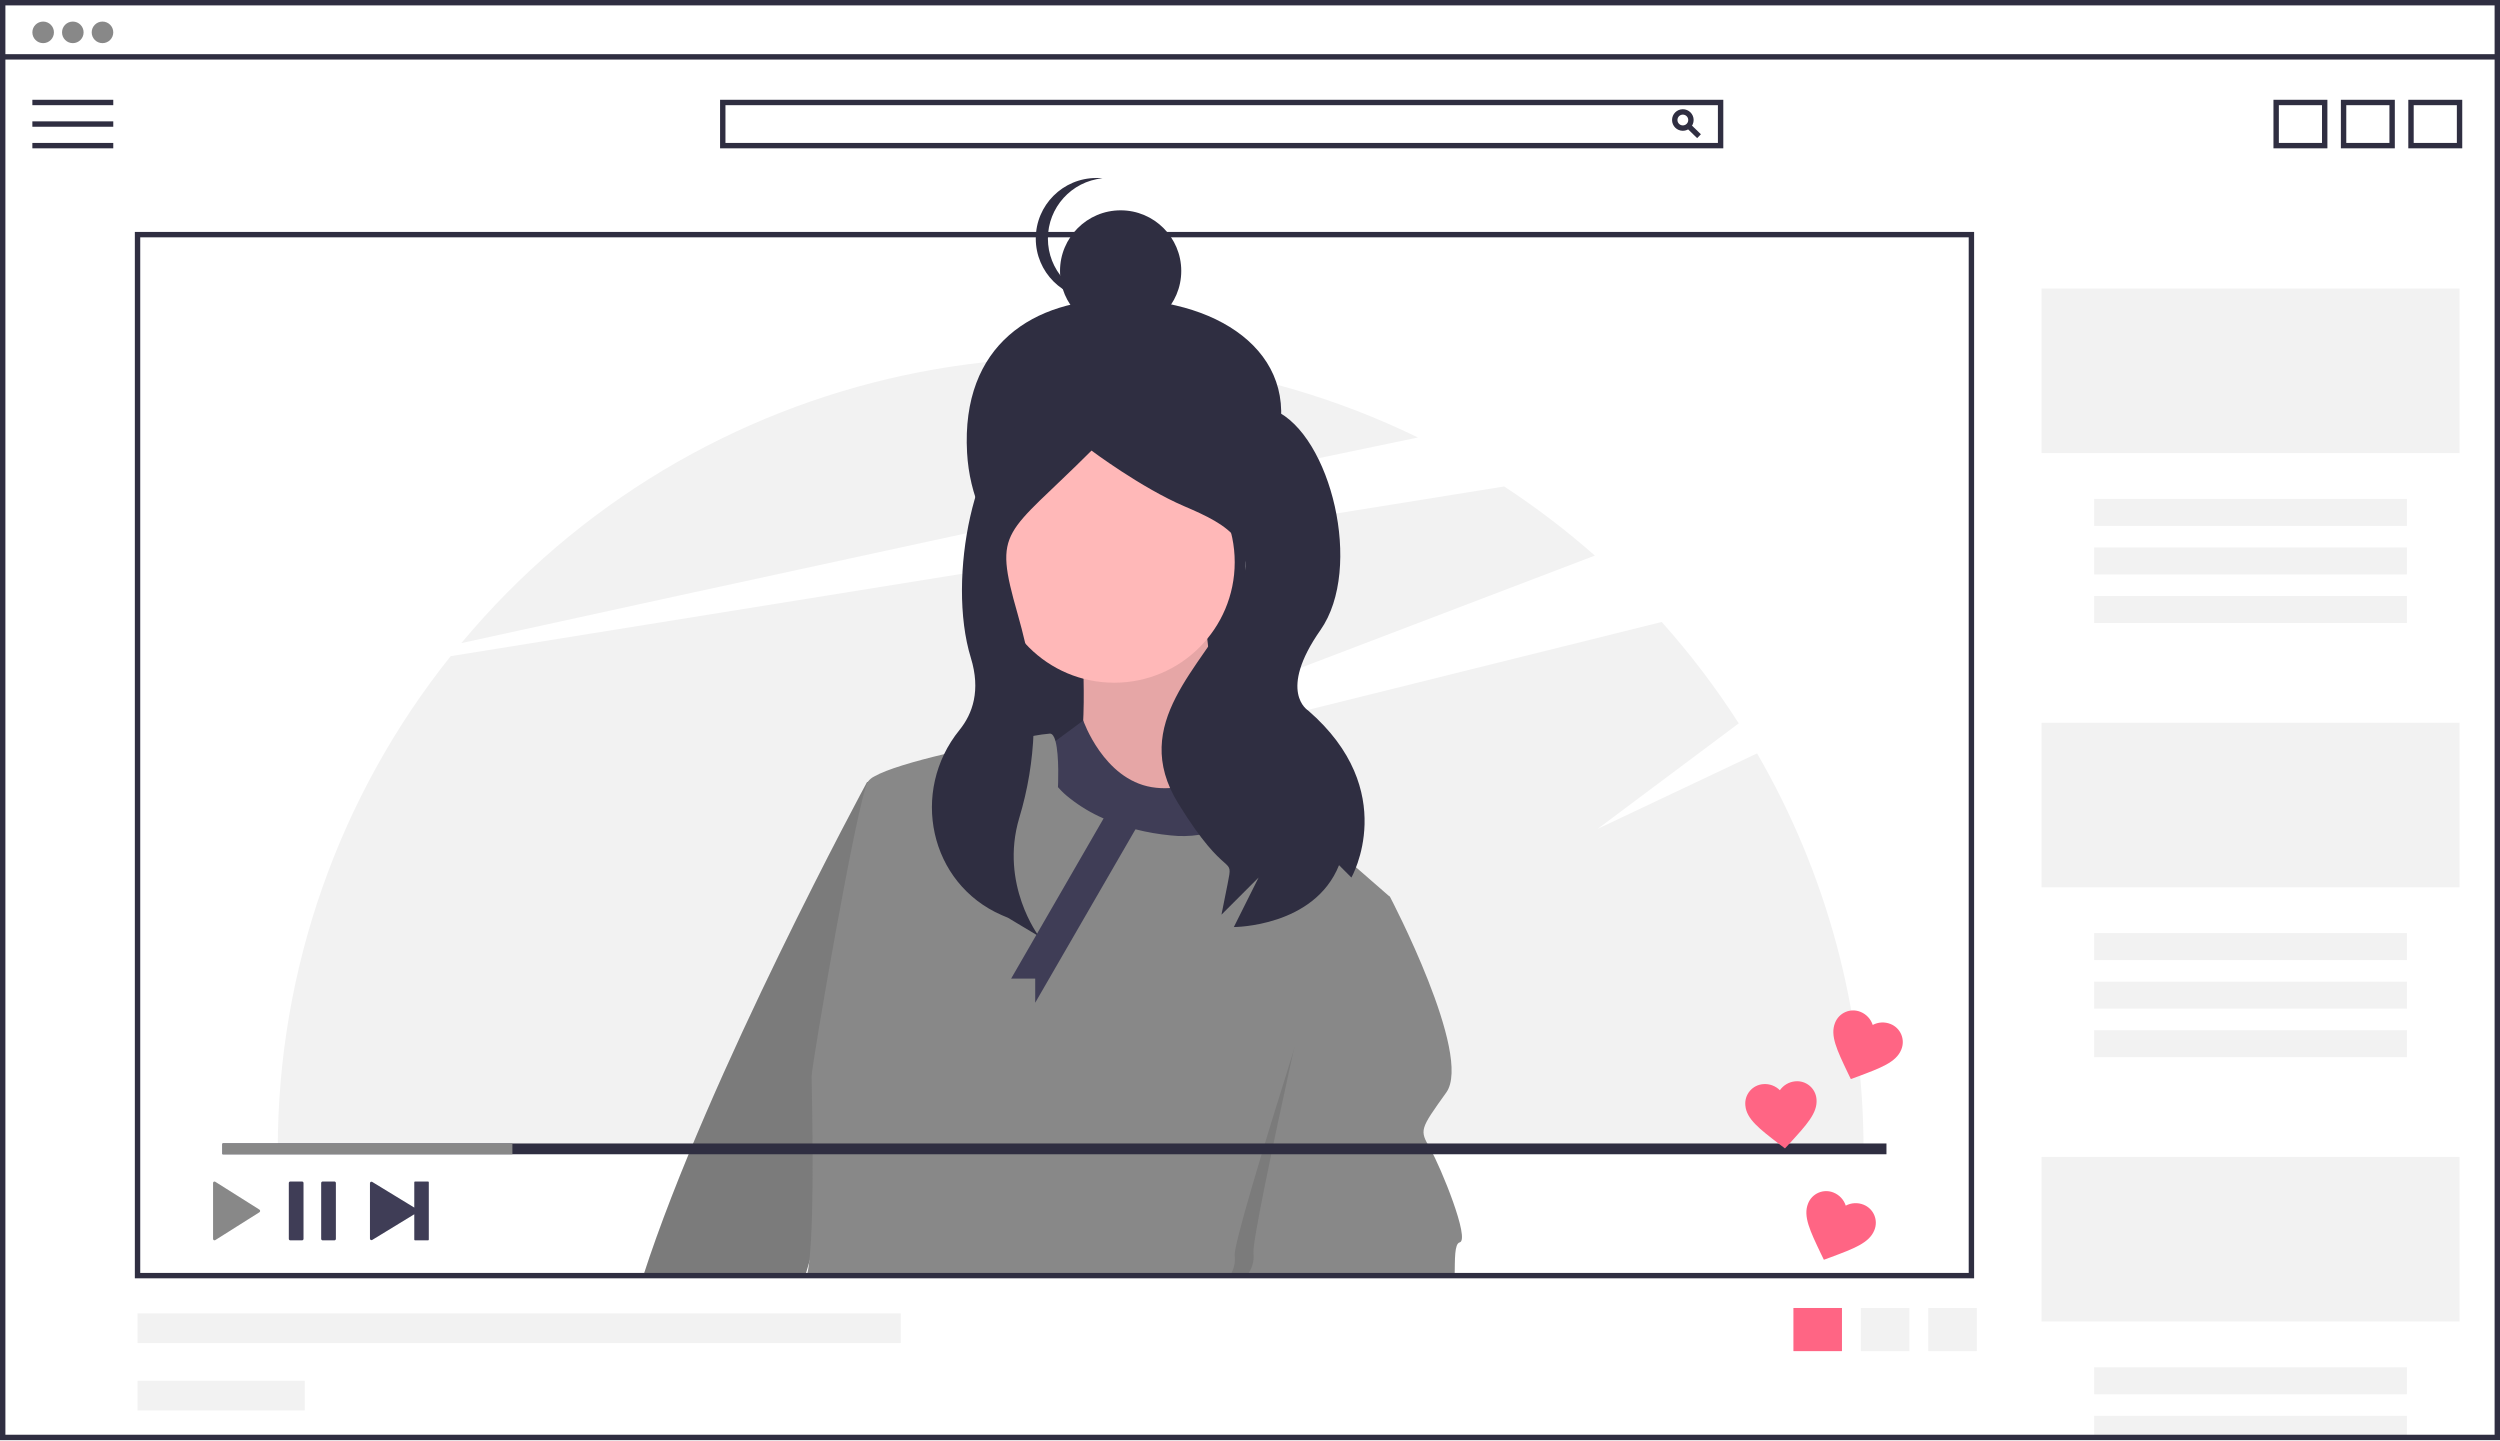
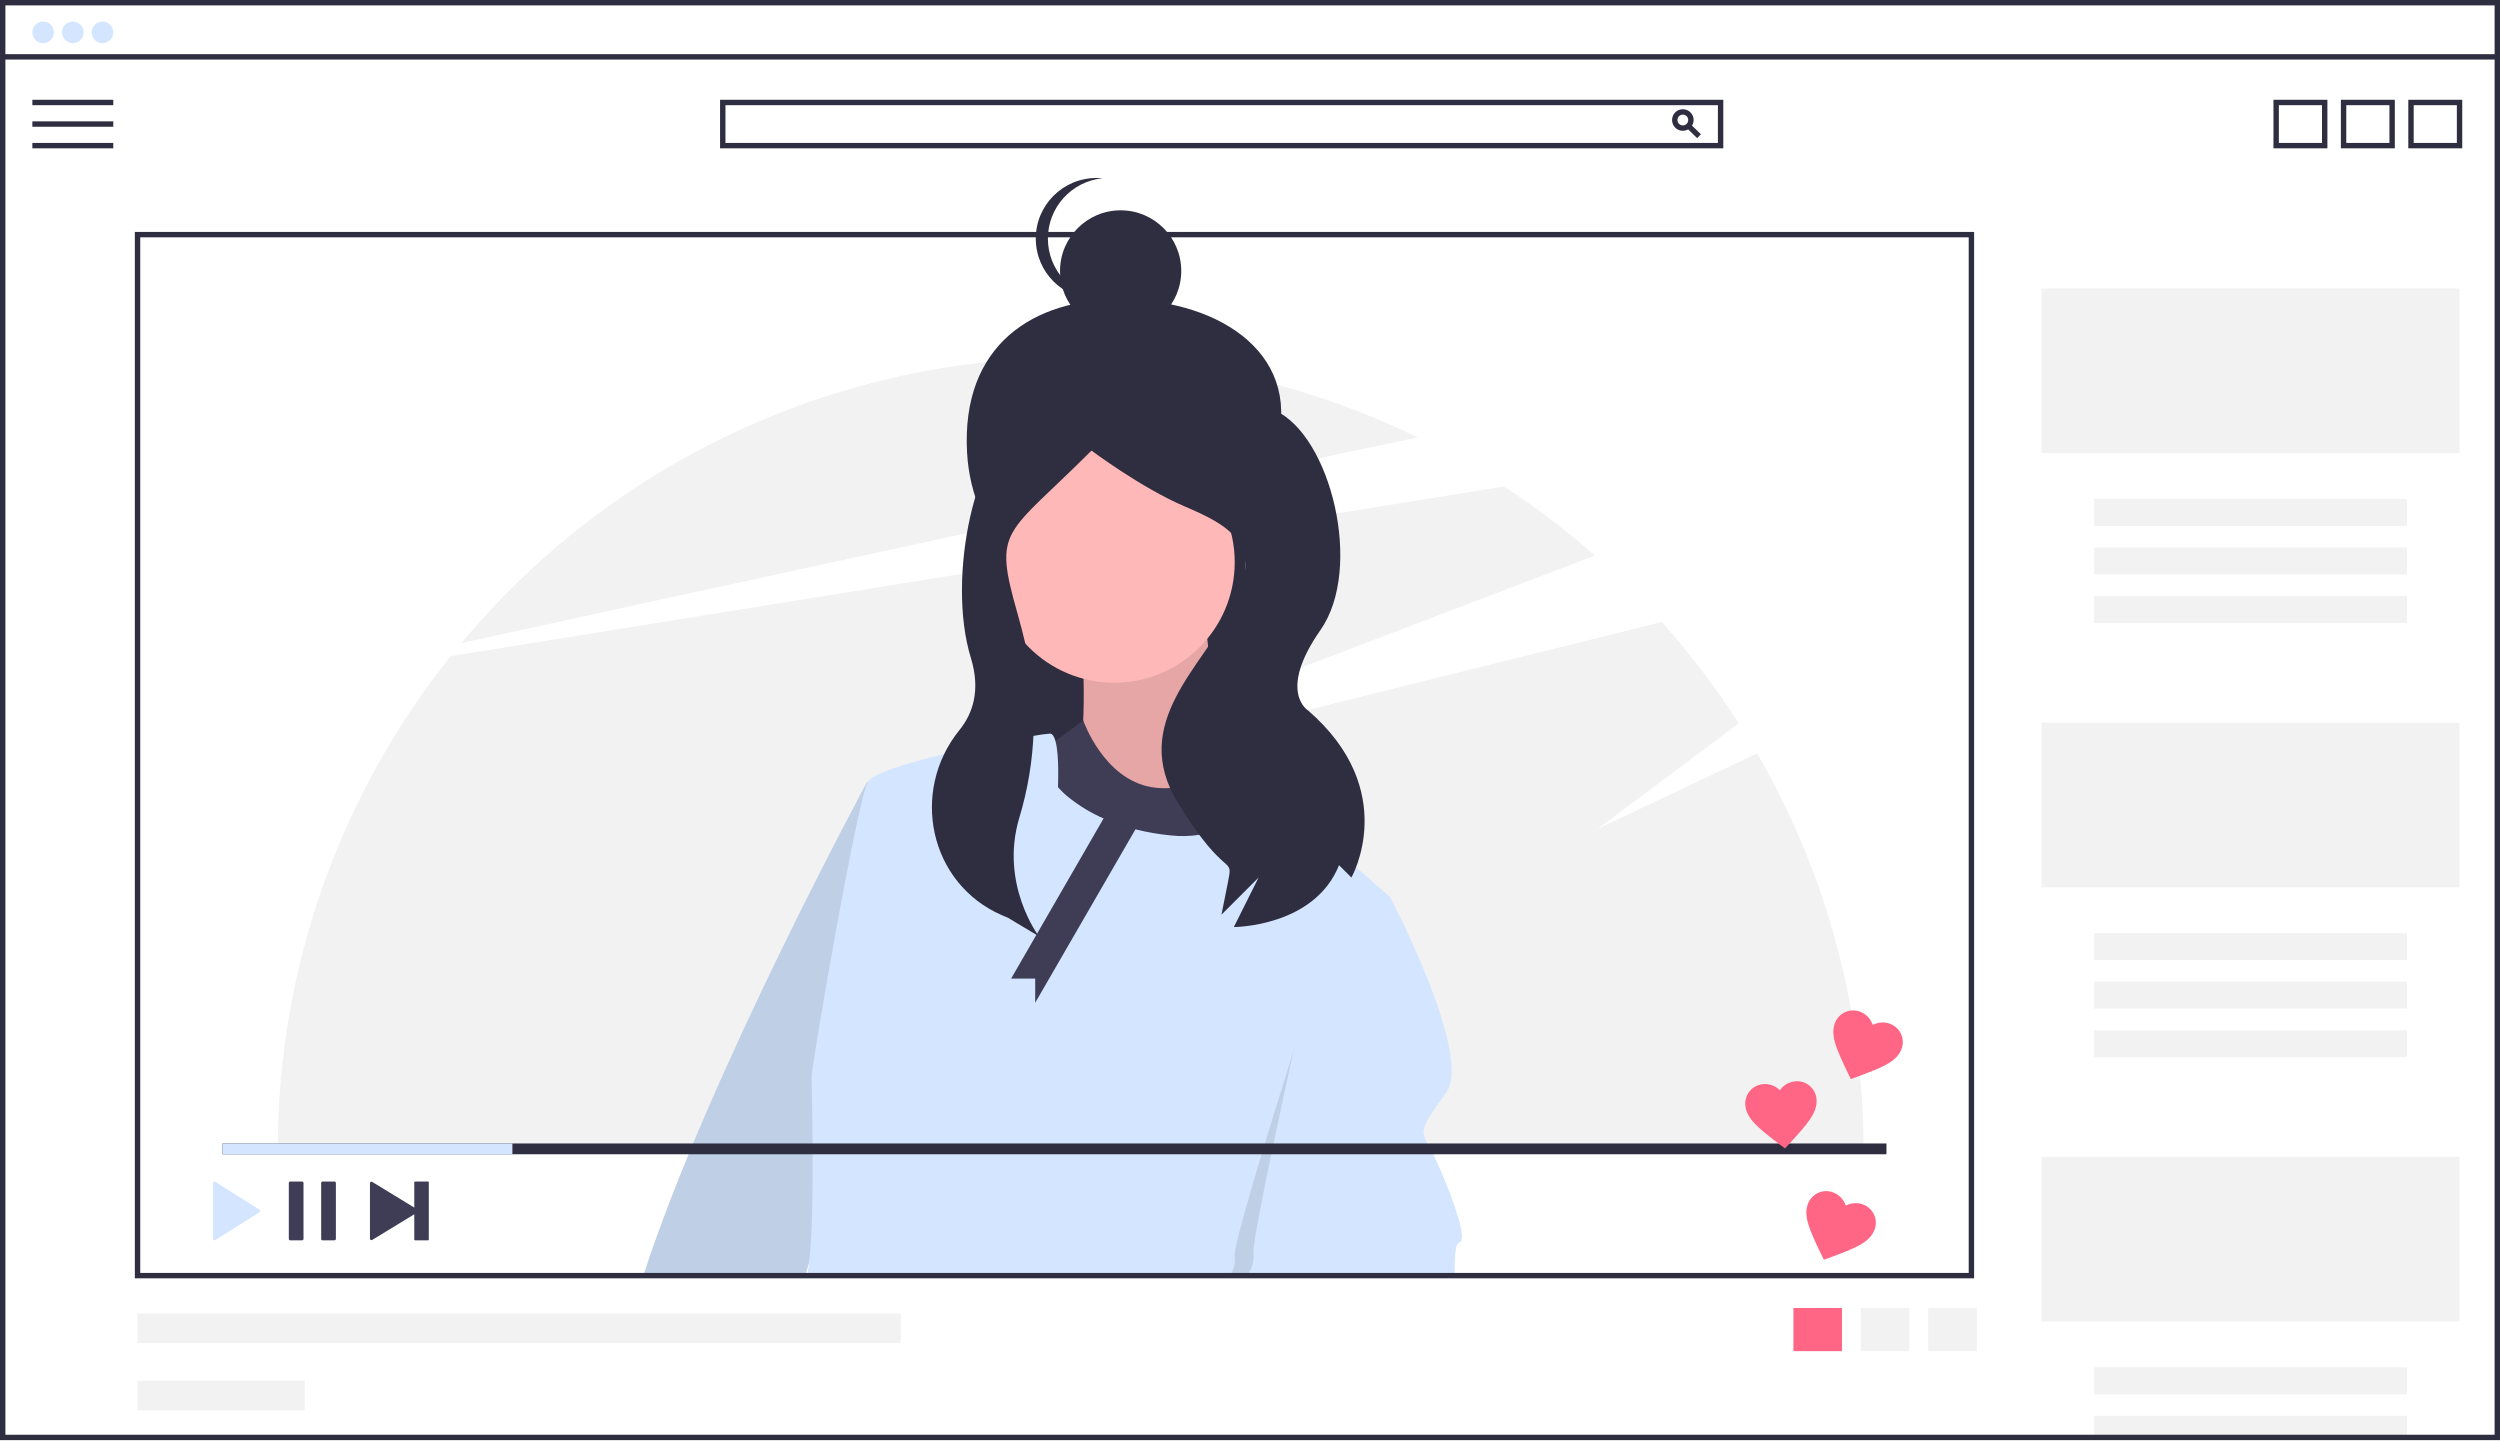
<svg xmlns="http://www.w3.org/2000/svg" id="ebc6760b-f199-453c-bf25-e925b905f4ba" data-name="Layer 1" width="927" height="534" viewBox="0 0 927 534">
  <path d="M788.023,462.358l-59.112,27.976,52.316-39.119a295.22,295.22,0,0,0-28.565-37.588L496.303,477.346l231.565-88.334a295.177,295.177,0,0,0-33.626-25.631L303.61,426.302A292.755,292.755,0,0,0,239.494,609H827.5A292.598,292.598,0,0,0,788.023,462.358Z" transform="translate(-136.5 -183)" fill="#f2f2f2" />
  <path d="M662.271,345.218A294.208,294.208,0,0,0,307.554,421.466C399.904,401.232,560.694,366.204,662.271,345.218Z" transform="translate(-136.5 -183)" fill="#f2f2f2" />
  <path d="M608.974,350.895c-10.063,29.794-25.494,56.941-56.941,56.941s-55.169-25.543-56.941-56.941c-2.264-40.12,24.768-57.108,56.941-56.941C590.041,294.15,620.917,315.536,608.974,350.895Z" transform="translate(-136.5 -183)" fill="#2f2e41" />
  <rect x="368.555" y="160.32" width="93.137" height="135.733" fill="#2f2e41" />
  <path d="M537.73,421.254s2.979,42.699-3.972,49.651S595.325,483.814,594.332,475.87s-13.902-59.581-9.93-70.504S537.73,421.254,537.73,421.254Z" transform="translate(-136.5 -183)" fill="#ffb8b8" />
  <path d="M537.73,421.254s2.979,42.699-3.972,49.651S595.325,483.814,594.332,475.87s-13.902-59.581-9.93-70.504S537.73,421.254,537.73,421.254Z" transform="translate(-136.5 -183)" opacity="0.1" />
-   <path d="M472.2,530.49,436.52,651.14,435.09,656h-60.04C398.94,582.05,458,473,458,473l9.22-2.09Z" transform="translate(-136.5 -183)" fill="#888888" />
+   <path d="M472.2,530.49,436.52,651.14,435.09,656h-60.04C398.94,582.05,458,473,458,473l9.22-2.09Z" transform="translate(-136.5 -183)" fill="#D3E5FF" />
  <path d="M472.2,530.49,436.52,651.14,435.09,656h-60.04C398.94,582.05,458,473,458,473l9.22-2.09Z" transform="translate(-136.5 -183)" opacity="0.1" />
  <circle cx="413.147" cy="208.464" r="44.685" fill="#ffb8b8" />
  <path d="M597.311,462.961s-15.888,14.895-33.762,11.916-25.378-24.715-25.378-24.715l-17.321,12.799S515.884,498.709,538.723,502.681s55.609,4.965,62.56,0S597.311,462.961,597.311,462.961Z" transform="translate(-136.5 -183)" fill="#3f3d56" />
-   <path d="M651.93,515.58l-2.85,9.26L608.85,656H435.71a40.576,40.576,0,0,0,.81-4.86c2.24-18.67.92-65.77.92-69.01,0-3.98,16.87-102.28,20.86-109.24a6.459,6.459,0,0,1,2.37-1.98c4.63-2.66,14.87-5.64,25.91-8.27.01-.01.01-.01.02-.01,6.17-1.5,12.61-2.88,18.45-4.05h.01c5.73-1.15,10.87-2.09,14.63-2.71a59.895,59.895,0,0,1,6.13-.85c.92,0,1.59,1.09,2.04,2.76,1.51,5.44.93,17.09.93,17.09a30.17,30.17,0,0,0,4.46,4.18,56.653,56.653,0,0,0,12.46,7.43A73.896,73.896,0,0,0,557.53,490.51h.01a86.366,86.366,0,0,0,12.95,2.25,39.965,39.965,0,0,0,10.7-.21h.02c10.53-1.74,14.39-8.28,16.19-13.5.32-.95.57-1.86.79-2.69,0-.01.01-.03.01-.04.66-2.55.94-4.34,1.64-4.31H599.85c1.81.17,24.64,19.74,39.47,32.59,7.04,6.09,12.27,10.69,12.59,10.97Z" transform="translate(-136.5 -183)" fill="#888888" />
+   <path d="M651.93,515.58l-2.85,9.26L608.85,656H435.71a40.576,40.576,0,0,0,.81-4.86c2.24-18.67.92-65.77.92-69.01,0-3.98,16.87-102.28,20.86-109.24a6.459,6.459,0,0,1,2.37-1.98c4.63-2.66,14.87-5.64,25.91-8.27.01-.01.01-.01.02-.01,6.17-1.5,12.61-2.88,18.45-4.05h.01c5.73-1.15,10.87-2.09,14.63-2.71a59.895,59.895,0,0,1,6.13-.85c.92,0,1.59,1.09,2.04,2.76,1.51,5.44.93,17.09.93,17.09a30.17,30.17,0,0,0,4.46,4.18,56.653,56.653,0,0,0,12.46,7.43A73.896,73.896,0,0,0,557.53,490.51h.01a86.366,86.366,0,0,0,12.95,2.25,39.965,39.965,0,0,0,10.7-.21h.02c10.53-1.74,14.39-8.28,16.19-13.5.32-.95.57-1.86.79-2.69,0-.01.01-.03.01-.04.66-2.55.94-4.34,1.64-4.31H599.85c1.81.17,24.64,19.74,39.47,32.59,7.04,6.09,12.27,10.69,12.59,10.97Z" transform="translate(-136.5 -183)" fill="#D3E5FF" />
  <path d="M649.08,524.84,608.85,656H592.54a10.733,10.733,0,0,0,1.79-7.34c-.52-3.66,10.81-40.95,21.72-75.65,9.92-31.53,19.49-60.89,19.49-60.89l9.43,4.46S646.66,519.77,649.08,524.84Z" transform="translate(-136.5 -183)" opacity="0.1" />
-   <path d="M677.75,643.68c-1.96.49-1.75,6.31-1.86,12.32H598.83a11.358,11.358,0,0,0,2.46-8.34c-.51-3.51,7.09-39.7,14.76-74.65,6.03-27.64,12.11-54.51,14.22-63.86.52-2.26.8-3.48.8-3.48l.91.43.02.01,19.91,9.46.02.01s30.78,58.6,20.86,72.5c-9.94,13.9-9.94,13.9-5.97,20.86C670.79,615.88,681.71,642.69,677.75,643.68Z" transform="translate(-136.5 -183)" fill="#888888" />
+   <path d="M677.75,643.68c-1.96.49-1.75,6.31-1.86,12.32H598.83a11.358,11.358,0,0,0,2.46-8.34c-.51-3.51,7.09-39.7,14.76-74.65,6.03-27.64,12.11-54.51,14.22-63.86.52-2.26.8-3.48.8-3.48l.91.43.02.01,19.91,9.46.02.01s30.78,58.6,20.86,72.5c-9.94,13.9-9.94,13.9-5.97,20.86C670.79,615.88,681.71,642.69,677.75,643.68Z" transform="translate(-136.5 -183)" fill="#D3E5FF" />
  <circle cx="415.533" cy="100.465" r="22.477" fill="#2f2e41" />
  <path d="M525.061,271.477A22.478,22.478,0,0,1,545.29,249.113c-.739-.073-1.489-.114-2.248-.114a22.477,22.477,0,0,0,0,44.954c.759,0,1.508-.04,2.248-.114A22.478,22.478,0,0,1,525.061,271.477Z" transform="translate(-136.5 -183)" fill="#2f2e41" />
  <path d="M535.5,335.163s-.469-2.613-18.825,4.271S487.316,397.114,496.494,426.942c3.699,12.021.69,20.687-4.221,26.751-18.428,22.756-11.174,56.935,15.668,68.636q1.136.495,2.319.98l11.472,6.883s-14.625-19.243-7.306-43.859a126.206,126.206,0,0,0,2.277-64.609c-.84-3.605-1.793-7.321-2.877-11.113-9.178-32.122-4.714-28.413,27.408-60.535,0,0,18.356,13.767,34.417,20.65s29.828,13.767,18.356,36.711-39.006,43.595-20.65,73.423,20.65,18.356,18.356,29.828h0l-2.294,11.472,13.767-13.767-9.178,18.356s29.828,0,39.006-22.945l4.589,4.589S655.959,476.273,621.542,446.445c0,0-11.472-6.883,4.589-29.828s3.726-72.276-16.924-81.453S535.5,335.163,535.5,335.163Z" transform="translate(-136.5 -183)" fill="#2f2e41" />
  <polygon points="413.147 296.659 374.916 362.877 383.853 362.877 383.853 371.814 427.303 296.659 413.147 296.659" fill="#3f3d56" />
  <rect x="757" y="429" width="155" height="61" fill="#f2f2f2" />
  <rect x="776.5" y="507" width="116" height="10" fill="#f2f2f2" />
  <rect x="776.5" y="525" width="116" height="8" fill="#f2f2f2" />
-   <circle cx="16" cy="12" r="4" fill="#888888" />
-   <circle cx="27" cy="12" r="4" fill="#888888" />
-   <circle cx="38" cy="12" r="4" fill="#888888" />
+   <circle cx="16" cy="12" r="4" fill="#D3E5FF" />
+   <circle cx="27" cy="12" r="4" fill="#D3E5FF" />
+   <circle cx="38" cy="12" r="4" fill="#D3E5FF" />
  <path d="M1063.5,717h-927V183h927Zm-925-2h923V185h-923Z" transform="translate(-136.5 -183)" fill="#2f2e41" />
  <rect x="1" y="20.086" width="925" height="2" fill="#2f2e41" />
  <rect x="12" y="37" width="30" height="2" fill="#2f2e41" />
  <rect x="12" y="45" width="30" height="2" fill="#2f2e41" />
  <rect x="12" y="53" width="30" height="2" fill="#2f2e41" />
  <path d="M775.5,238h-372V220h372Zm-370-2h368V222h-368Z" transform="translate(-136.5 -183)" fill="#2f2e41" />
  <path d="M760.5,231.5a4,4,0,1,1,4-4A4.004,4.004,0,0,1,760.5,231.5Zm0-6a2,2,0,1,0,2,2A2.002,2.002,0,0,0,760.5,225.5Z" transform="translate(-136.5 -183)" fill="#2f2e41" />
  <rect x="763.53" y="228.844" width="2" height="5.49" transform="translate(-70.53974 436.0673) rotate(-45.86843)" fill="#2f2e41" />
  <path d="M999.5,238h-20V220h20Zm-18-2h16V222h-16Z" transform="translate(-136.5 -183)" fill="#2f2e41" />
  <path d="M1024.5,238h-20V220h20Zm-18-2h16V222h-16Z" transform="translate(-136.5 -183)" fill="#2f2e41" />
  <path d="M1049.5,238h-20V220h20Zm-18-2h16V222h-16Z" transform="translate(-136.5 -183)" fill="#2f2e41" />
  <rect x="665" y="485" width="18" height="16" fill="#ff6584" />
  <rect x="690" y="485" width="18" height="16" fill="#f2f2f2" />
  <rect x="715" y="485" width="18" height="16" fill="#f2f2f2" />
  <path d="M868.5,657h-682V269h682Zm-680-2h678V271h-678Z" transform="translate(-136.5 -183)" fill="#2f2e41" />
  <path d="M290.114,621.376v9.395l-15.607-9.525a.548.548,0,0,0-.825.47v20.591a.548.548,0,0,0,.825.47l15.607-9.525v9.395a.274.274,0,0,0,.273.273h4.841a.274.274,0,0,0,.273-.273V621.376a.274.274,0,0,0-.273-.273h-4.841A.274.274,0,0,0,290.114,621.376Z" transform="translate(-136.5 -183)" fill="#3f3d56" />
  <path d="M248.493,642.921h-4.35a.549.549,0,0,1-.552-.545V621.649a.549.549,0,0,1,.552-.545h4.35a.549.549,0,0,1,.552.545v20.727A.549.549,0,0,1,248.493,642.921Zm12,0h-4.35a.549.549,0,0,1-.552-.545V621.649a.549.549,0,0,1,.552-.545h4.35a.549.549,0,0,1,.552.545v20.727A.549.549,0,0,1,260.493,642.921Z" transform="translate(-136.5 -183)" fill="#3f3d56" />
-   <path d="M215.5,621.669v20.686a.533.533,0,0,0,.798.491l16.398-10.343a.586.586,0,0,0,0-.975L216.298,621.185A.528.528,0,0,0,215.5,621.669Z" transform="translate(-136.5 -183)" fill="#888888" />
+   <path d="M215.5,621.669v20.686a.533.533,0,0,0,.798.491l16.398-10.343a.586.586,0,0,0,0-.975L216.298,621.185A.528.528,0,0,0,215.5,621.669Z" transform="translate(-136.5 -183)" fill="#D3E5FF" />
  <rect x="82.5" y="424" width="617" height="4" fill="#2f2e41" />
-   <rect x="82.5" y="424" width="107.5" height="4" fill="#888888" />
+   <rect x="82.5" y="424" width="107.5" height="4" fill="#D3E5FF" />
  <rect x="51" y="487" width="283" height="11" fill="#f2f2f2" />
  <rect x="51" y="512" width="62" height="11" fill="#f2f2f2" />
  <rect x="757" y="107" width="155" height="61" fill="#f2f2f2" />
  <rect x="776.5" y="185" width="116" height="10" fill="#f2f2f2" />
  <rect x="776.5" y="203" width="116" height="10" fill="#f2f2f2" />
  <rect x="776.5" y="221" width="116" height="10" fill="#f2f2f2" />
  <rect x="757" y="268" width="155" height="61" fill="#f2f2f2" />
  <rect x="776.5" y="346" width="116" height="10" fill="#f2f2f2" />
  <rect x="776.5" y="364" width="116" height="10" fill="#f2f2f2" />
  <rect x="776.5" y="382" width="116" height="10" fill="#f2f2f2" />
  <path d="M798.363,608.83l-2.064-1.559c-7.34-5.643-12.179-9.3-12.621-14.343a7.202,7.202,0,0,1,6.617-7.935,7.834,7.834,0,0,1,6.181,2.268,7.834,7.834,0,0,1,5.693-3.307,7.202,7.202,0,0,1,7.895,6.665c.441,5.043-3.69,9.485-9.938,16.317Z" transform="translate(-136.5 -183)" fill="#ff6584" />
  <path d="M822.791,583.122l-1.131-2.326c-3.977-8.361-6.629-13.816-4.732-18.51a7.202,7.202,0,0,1,9.499-4.065,7.834,7.834,0,0,1,4.477,4.827,7.834,7.834,0,0,1,6.574-.361,7.202,7.202,0,0,1,4.007,9.523c-1.897,4.694-7.594,6.775-16.264,10.025Z" transform="translate(-136.5 -183)" fill="#ff6584" />
  <path d="M812.791,650.122l-1.131-2.326c-3.977-8.361-6.629-13.816-4.732-18.51a7.202,7.202,0,0,1,9.499-4.065,7.834,7.834,0,0,1,4.477,4.827,7.834,7.834,0,0,1,6.574-.361,7.202,7.202,0,0,1,4.007,9.523c-1.897,4.694-7.594,6.775-16.264,10.025Z" transform="translate(-136.5 -183)" fill="#ff6584" />
</svg>
